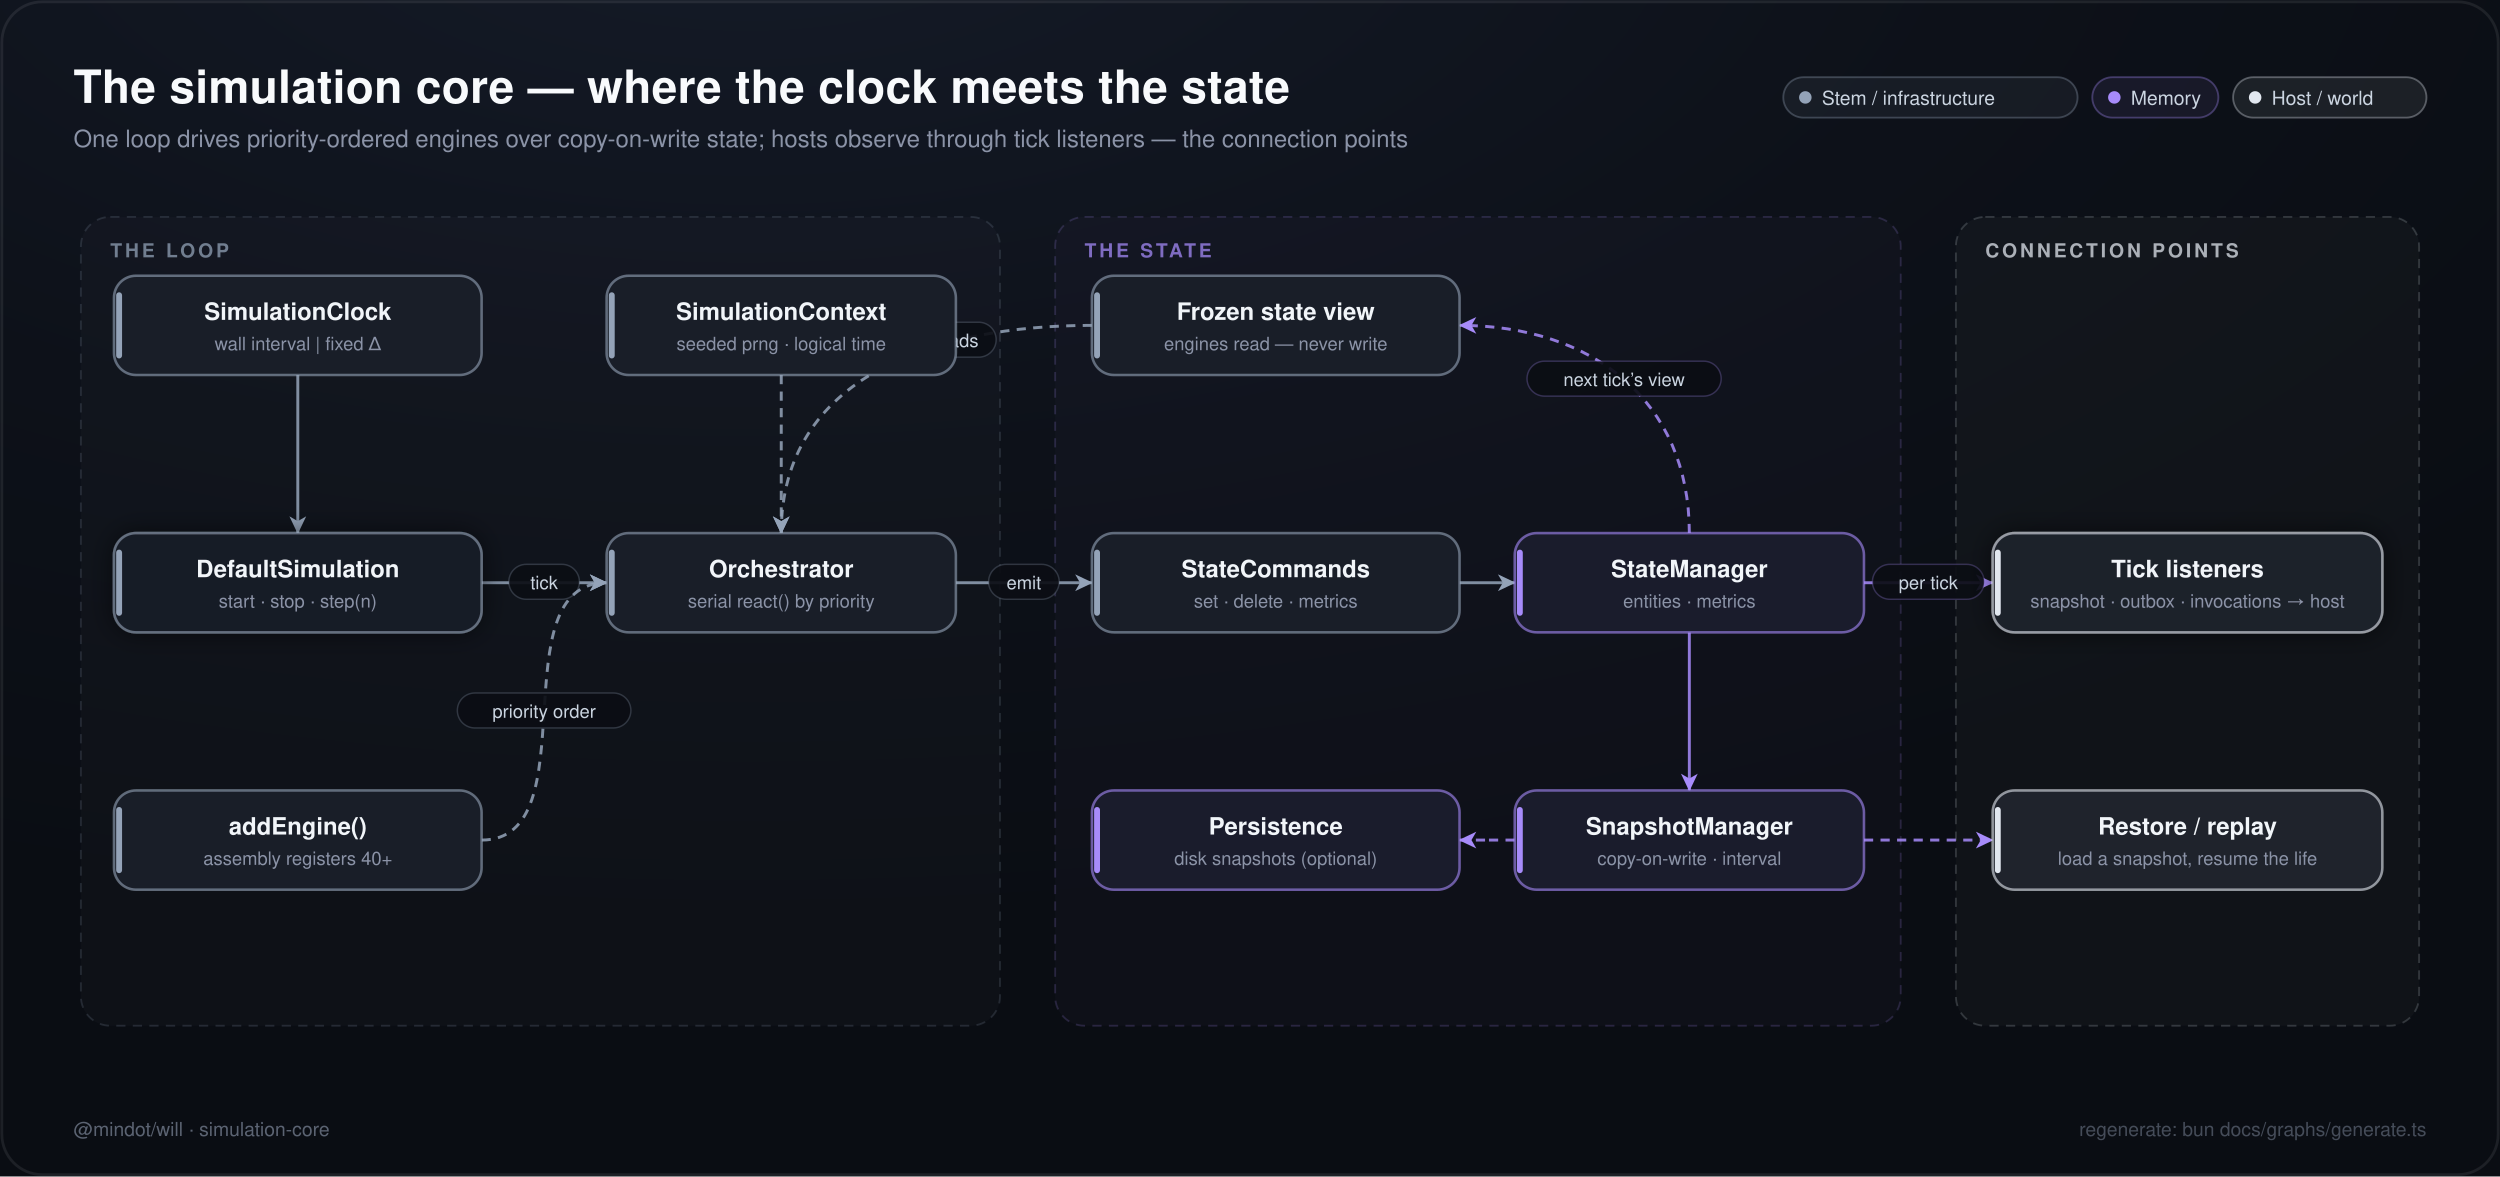
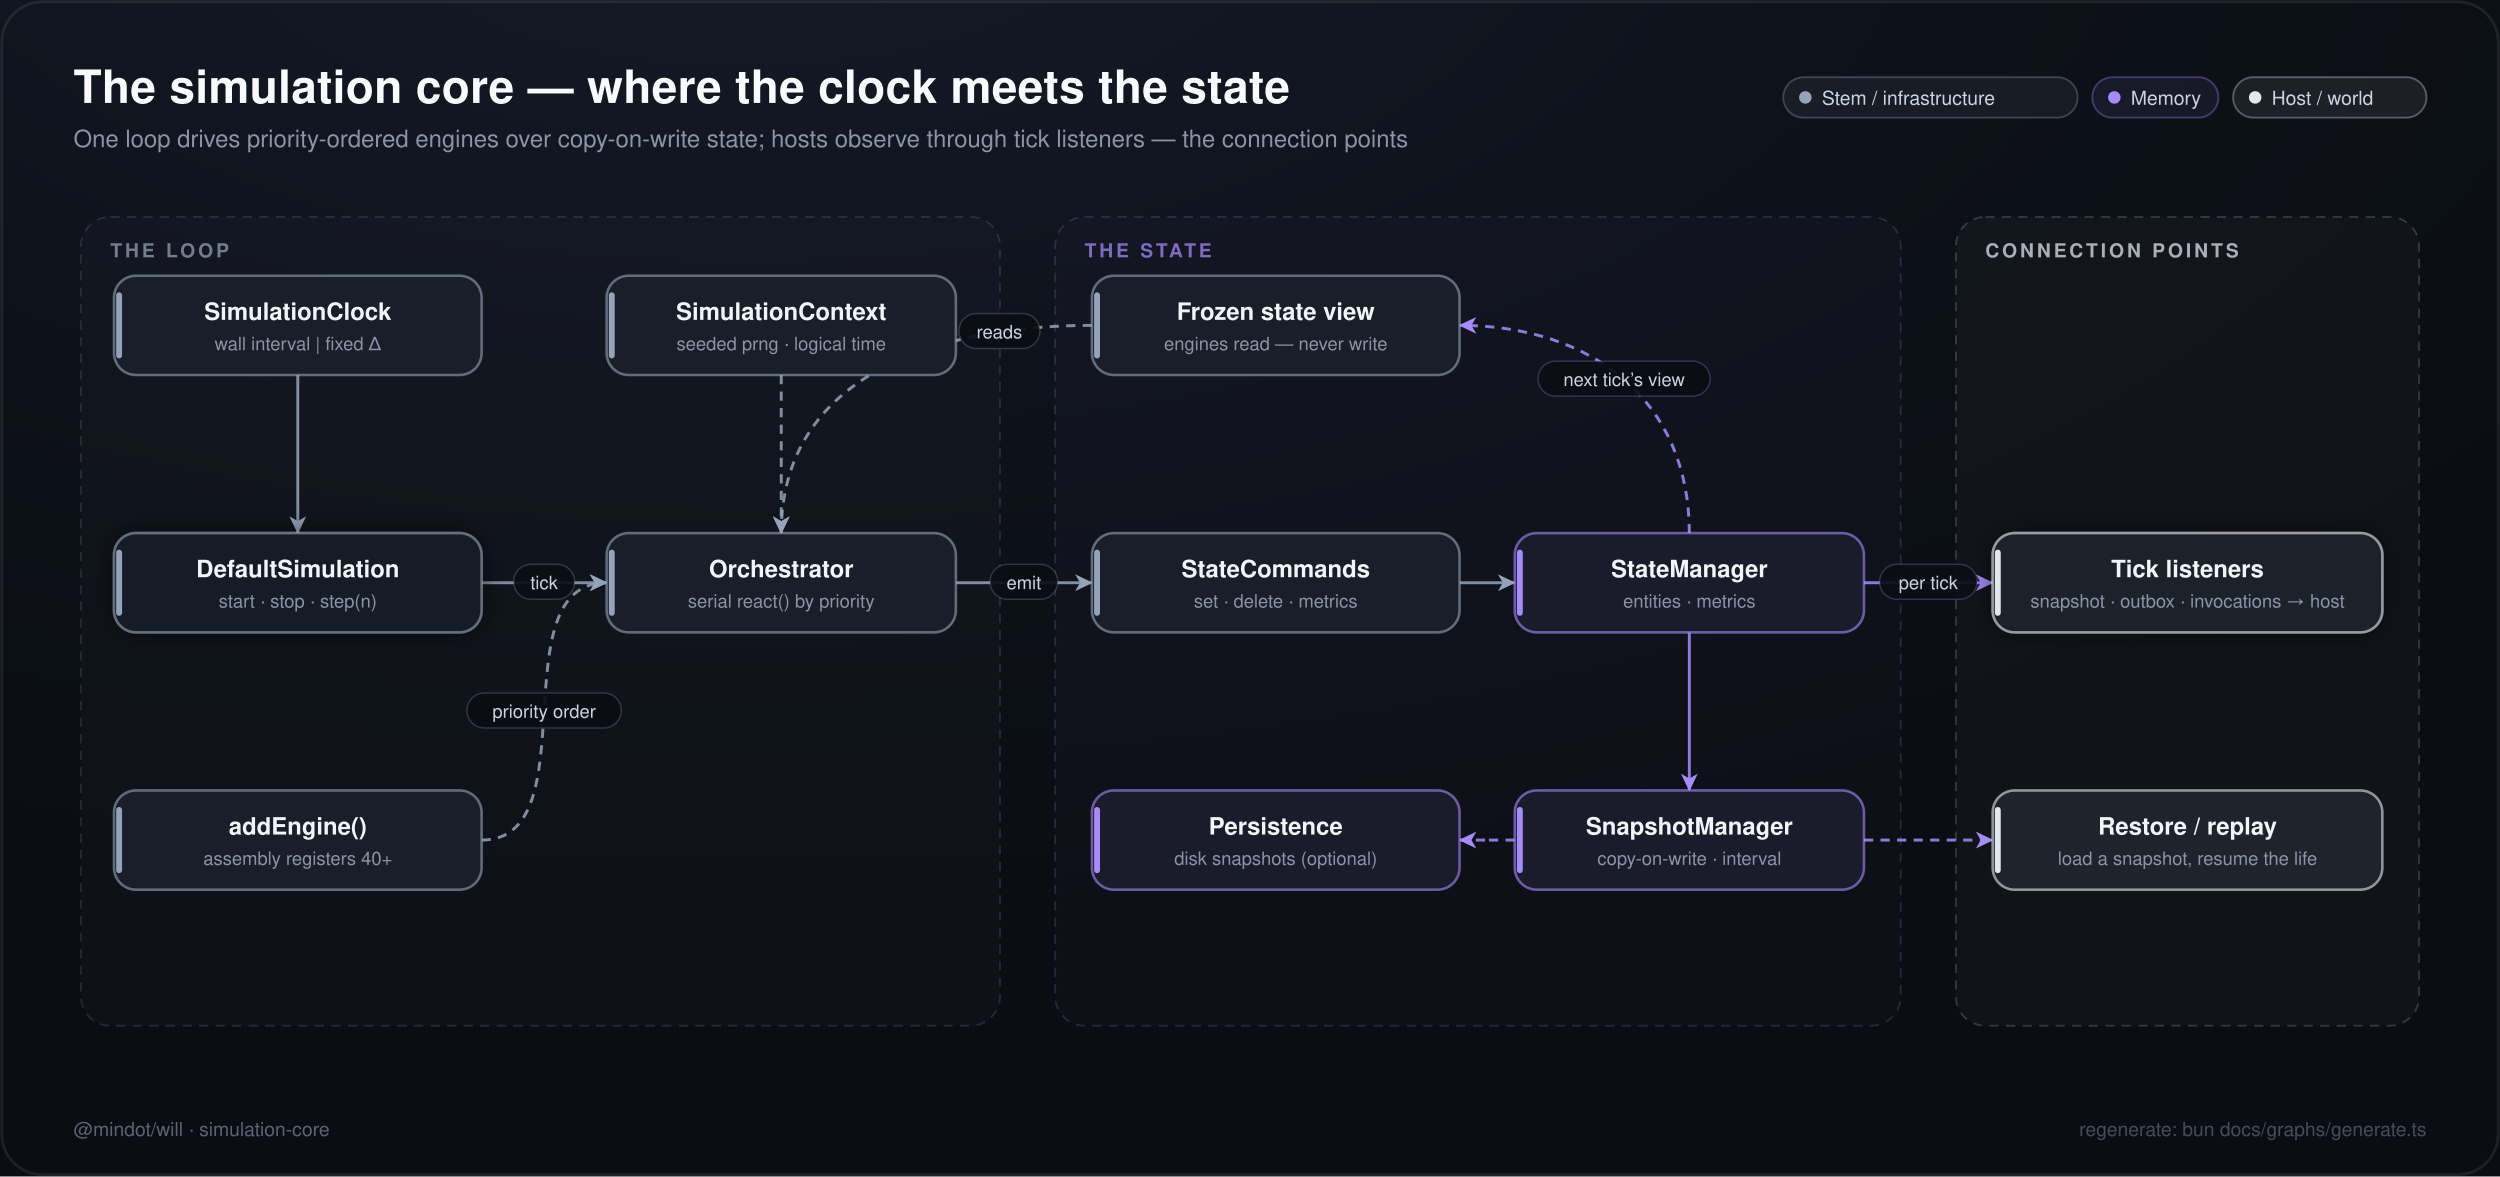
<svg xmlns="http://www.w3.org/2000/svg" width="1360" height="640" viewBox="0 0 1360 640" font-family="ui-sans-serif,-apple-system,'Segoe UI',Helvetica,Arial,sans-serif">
  <defs>
    <radialGradient id="sky" cx="30%" cy="-10%" r="90%">
      <stop offset="0%" stop-color="#151b28" />
      <stop offset="55%" stop-color="#0d1119" />
      <stop offset="100%" stop-color="#0a0d13" />
    </radialGradient>
    <filter id="glow" x="-60%" y="-60%" width="220%" height="220%">
      <feDropShadow dx="0" dy="0" stdDeviation="7" flood-opacity="0.55" />
    </filter>
    <marker id="arr-94a3b8" viewBox="0 0 10 10" refX="8.4" refY="5" markerWidth="7.5" markerHeight="7.5" orient="auto-start-reverse">
      <path d="M 0.8 1.2 L 8.8 5 L 0.8 8.8 L 3 5 Z" fill="#94a3b8" />
    </marker>
    <marker id="arr-a78bfa" viewBox="0 0 10 10" refX="8.4" refY="5" markerWidth="7.5" markerHeight="7.5" orient="auto-start-reverse">
      <path d="M 0.8 1.2 L 8.8 5 L 0.8 8.8 L 3 5 Z" fill="#a78bfa" />
    </marker>
  </defs>
  <rect width="1360" height="640" fill="url(#sky)" />
  <rect x="1" y="1" width="1358" height="638" rx="22" fill="none" stroke="#ffffff14" stroke-width="1.5" />
  <text x="40" y="56" font-size="25" font-weight="700" fill="#f8fafc" letter-spacing="0.2">The simulation core — where the clock meets the state</text>
  <text x="40" y="80" font-size="13" fill="#8b93a7">One loop drives priority-ordered engines over copy-on-write state; hosts observe through tick listeners — the connection points</text>
  <rect x="1214.8" y="42" width="105.2" height="22" rx="11" fill="#e2e8f014" stroke="#e2e8f055" stroke-width="1" />
  <circle cx="1226.8" cy="53" r="3.4" fill="#e2e8f0" />
  <text x="1235.8" y="57" font-size="10.5" fill="#cbd5e1">Host / world</text>
  <rect x="1138.2" y="42" width="68.6" height="22" rx="11" fill="#a78bfa14" stroke="#a78bfa55" stroke-width="1" />
  <circle cx="1150.2" cy="53" r="3.4" fill="#a78bfa" />
  <text x="1159.2" y="57" font-size="10.5" fill="#cbd5e1">Memory</text>
  <rect x="970.1" y="42" width="160.1" height="22" rx="11" fill="#94a3b814" stroke="#94a3b855" stroke-width="1" />
  <circle cx="982.1" cy="53" r="3.4" fill="#94a3b8" />
  <text x="991.1" y="57" font-size="10.5" fill="#cbd5e1">Stem / infrastructure</text>
  <rect x="44" y="118" width="500" height="440" rx="16" fill="#94a3b807" stroke="#94a3b82e" stroke-width="1" stroke-dasharray="5 4" />
  <text x="60" y="140" font-size="10.5" font-weight="700" letter-spacing="1.6" fill="#94a3b8bb">THE LOOP</text>
  <rect x="574" y="118" width="460" height="440" rx="16" fill="#a78bfa07" stroke="#a78bfa2e" stroke-width="1" stroke-dasharray="5 4" />
  <text x="590" y="140" font-size="10.5" font-weight="700" letter-spacing="1.6" fill="#a78bfabb">THE STATE</text>
  <rect x="1064" y="118" width="252" height="440" rx="16" fill="#e2e8f007" stroke="#e2e8f02e" stroke-width="1" stroke-dasharray="5 4" />
  <text x="1080" y="140" font-size="10.5" font-weight="700" letter-spacing="1.6" fill="#e2e8f0bb">CONNECTION POINTS</text>
  <path d="M 162 204 C 162 238, 162 256, 162 290" fill="none" stroke="#94a3b8" stroke-width="1.6" stroke-opacity="0.85" marker-end="url(#arr-94a3b8)" />
  <path d="M 262 317 C 296 317, 296 317, 330 317" fill="none" stroke="#94a3b8" stroke-width="1.6" stroke-opacity="0.85" marker-end="url(#arr-94a3b8)" />
-   <rect x="276.8" y="307" width="38.4" height="19" rx="9.5" fill="#0b0e14" fill-opacity="0.92" stroke="#94a3b844" stroke-width="0.8" />
+   <rect x="279.4" y="307" width="33.2" height="19" rx="9.5" fill="#0b0e14" fill-opacity="0.92" stroke="#94a3b844" stroke-width="0.8" />
  <text x="296" y="320.5" font-size="10" fill="#cbd5e1" text-anchor="middle">tick</text>
  <path d="M 262 457 C 321.143 457, 270.857 317, 330 317" fill="none" stroke="#94a3b8" stroke-width="1.6" stroke-opacity="0.85" stroke-dasharray="5 4" marker-end="url(#arr-94a3b8)" />
-   <rect x="248.8" y="377" width="94.4" height="19" rx="9.5" fill="#0b0e14" fill-opacity="0.92" stroke="#94a3b844" stroke-width="0.8" />
+   <rect x="254" y="377" width="84" height="19" rx="9.5" fill="#0b0e14" fill-opacity="0.92" stroke="#94a3b844" stroke-width="0.8" />
  <text x="296" y="390.5" font-size="10" fill="#cbd5e1" text-anchor="middle">priority order</text>
  <path d="M 425 204 C 425 238, 425 256, 425 290" fill="none" stroke="#94a3b8" stroke-width="1.6" stroke-opacity="0.85" stroke-dasharray="5 4" marker-end="url(#arr-94a3b8)" />
  <path d="M 520 317 C 554 317, 560 317, 594 317" fill="none" stroke="#94a3b8" stroke-width="1.6" stroke-opacity="0.85" marker-end="url(#arr-94a3b8)" />
-   <rect x="537.8" y="307" width="38.4" height="19" rx="9.5" fill="#0b0e14" fill-opacity="0.92" stroke="#94a3b844" stroke-width="0.8" />
+   <rect x="538.6" y="307" width="36.8" height="19" rx="9.5" fill="#0b0e14" fill-opacity="0.92" stroke="#94a3b844" stroke-width="0.8" />
  <text x="557" y="320.5" font-size="10" fill="#cbd5e1" text-anchor="middle">emit</text>
  <path d="M 594 177 C 508.747 177, 425 204.747, 425 290" fill="none" stroke="#94a3b8" stroke-width="1.6" stroke-opacity="0.85" stroke-dasharray="5 4" marker-end="url(#arr-94a3b8)" />
-   <rect x="497.899" y="175.295" width="44" height="19" rx="9.5" fill="#0b0e14" fill-opacity="0.92" stroke="#94a3b844" stroke-width="0.8" />
-   <text x="519.899" y="188.795" font-size="10" fill="#cbd5e1" text-anchor="middle">reads</text>
+   <rect x="521.687" y="170.568" width="44" height="19" rx="9.5" fill="#0b0e14" fill-opacity="0.92" stroke="#94a3b844" stroke-width="0.8" />
+   <text x="543.687" y="184.068" font-size="10" fill="#cbd5e1" text-anchor="middle">reads</text>
  <path d="M 794 317 C 828 317, 790 317, 824 317" fill="none" stroke="#94a3b8" stroke-width="1.6" stroke-opacity="0.85" marker-end="url(#arr-94a3b8)" />
  <path d="M 919 290 C 919 217.968, 866.032 177, 794 177" fill="none" stroke="#a78bfa" stroke-width="1.6" stroke-opacity="0.85" stroke-dasharray="5 4" marker-end="url(#arr-a78bfa)" />
-   <rect x="830.712" y="196.488" width="105.6" height="19" rx="9.5" fill="#0b0e14" fill-opacity="0.92" stroke="#a78bfa44" stroke-width="0.8" />
+   <rect x="836.712" y="196.488" width="93.6" height="19" rx="9.5" fill="#0b0e14" fill-opacity="0.92" stroke="#a78bfa44" stroke-width="0.8" />
  <text x="883.512" y="209.988" font-size="10" fill="#cbd5e1" text-anchor="middle">next tick’s view</text>
  <path d="M 919 344 C 919 378, 919 396, 919 430" fill="none" stroke="#a78bfa" stroke-width="1.6" stroke-opacity="0.85" marker-end="url(#arr-a78bfa)" />
  <path d="M 824 457 C 790 457, 828 457, 794 457" fill="none" stroke="#a78bfa" stroke-width="1.6" stroke-opacity="0.85" stroke-dasharray="5 4" marker-end="url(#arr-a78bfa)" />
  <path d="M 1014 317 C 1048 317, 1050 317, 1084 317" fill="none" stroke="#a78bfa" stroke-width="1.6" stroke-opacity="0.85" marker-end="url(#arr-a78bfa)" />
-   <rect x="1018.6" y="307" width="60.8" height="19" rx="9.5" fill="#0b0e14" fill-opacity="0.92" stroke="#a78bfa44" stroke-width="0.8" />
+   <rect x="1022.5" y="307" width="53" height="19" rx="9.5" fill="#0b0e14" fill-opacity="0.92" stroke="#a78bfa44" stroke-width="0.8" />
  <text x="1049" y="320.5" font-size="10" fill="#cbd5e1" text-anchor="middle">per tick</text>
  <path d="M 1014 457 C 1048 457, 1050 457, 1084 457" fill="none" stroke="#a78bfa" stroke-width="1.6" stroke-opacity="0.85" stroke-dasharray="5 4" marker-end="url(#arr-a78bfa)" />
  <g>
    <rect x="62" y="150" width="200" height="54" rx="12" fill="#10141d" stroke="#94a3b899" stroke-width="1.4" />
    <rect x="62" y="150" width="200" height="54" rx="12" fill="#94a3b812" />
    <rect x="63.2" y="159" width="3.2" height="36" rx="1.6" fill="#94a3b8" />
    <text x="162" y="174" font-size="13" font-weight="600" fill="#f1f5f9" text-anchor="middle">SimulationClock</text>
    <text x="162" y="190.5" font-size="10" fill="#8b93a7" text-anchor="middle">wall interval | fixed Δ</text>
  </g>
  <g filter="url(#glow)" color="#94a3b8">
    <rect x="62" y="290" width="200" height="54" rx="12" fill="#10141d" stroke="#94a3b899" stroke-width="1.4" />
    <rect x="62" y="290" width="200" height="54" rx="12" fill="#94a3b812" />
    <rect x="63.2" y="299" width="3.2" height="36" rx="1.6" fill="#94a3b8" />
    <text x="162" y="314" font-size="13" font-weight="600" fill="#f1f5f9" text-anchor="middle">DefaultSimulation</text>
    <text x="162" y="330.5" font-size="10" fill="#8b93a7" text-anchor="middle">start · stop · step(n)</text>
  </g>
  <g>
    <rect x="62" y="430" width="200" height="54" rx="12" fill="#10141d" stroke="#94a3b899" stroke-width="1.4" />
    <rect x="62" y="430" width="200" height="54" rx="12" fill="#94a3b812" />
    <rect x="63.2" y="439" width="3.2" height="36" rx="1.6" fill="#94a3b8" />
    <text x="162" y="454" font-size="13" font-weight="600" fill="#f1f5f9" text-anchor="middle">addEngine()</text>
    <text x="162" y="470.5" font-size="10" fill="#8b93a7" text-anchor="middle">assembly registers 40+</text>
  </g>
  <g>
    <rect x="330" y="150" width="190" height="54" rx="12" fill="#10141d" stroke="#94a3b899" stroke-width="1.4" />
    <rect x="330" y="150" width="190" height="54" rx="12" fill="#94a3b812" />
    <rect x="331.2" y="159" width="3.2" height="36" rx="1.6" fill="#94a3b8" />
    <text x="425" y="174" font-size="13" font-weight="600" fill="#f1f5f9" text-anchor="middle">SimulationContext</text>
    <text x="425" y="190.5" font-size="10" fill="#8b93a7" text-anchor="middle">seeded prng · logical time</text>
  </g>
  <g>
    <rect x="330" y="290" width="190" height="54" rx="12" fill="#10141d" stroke="#94a3b899" stroke-width="1.4" />
    <rect x="330" y="290" width="190" height="54" rx="12" fill="#94a3b812" />
    <rect x="331.2" y="299" width="3.2" height="36" rx="1.6" fill="#94a3b8" />
    <text x="425" y="314" font-size="13" font-weight="600" fill="#f1f5f9" text-anchor="middle">Orchestrator</text>
    <text x="425" y="330.5" font-size="10" fill="#8b93a7" text-anchor="middle">serial react() by priority</text>
  </g>
  <g>
    <rect x="594" y="150" width="200" height="54" rx="12" fill="#10141d" stroke="#94a3b899" stroke-width="1.4" />
    <rect x="594" y="150" width="200" height="54" rx="12" fill="#94a3b812" />
    <rect x="595.2" y="159" width="3.2" height="36" rx="1.6" fill="#94a3b8" />
    <text x="694" y="174" font-size="13" font-weight="600" fill="#f1f5f9" text-anchor="middle">Frozen state view</text>
    <text x="694" y="190.5" font-size="10" fill="#8b93a7" text-anchor="middle">engines read — never write</text>
  </g>
  <g>
    <rect x="594" y="290" width="200" height="54" rx="12" fill="#10141d" stroke="#94a3b899" stroke-width="1.4" />
    <rect x="594" y="290" width="200" height="54" rx="12" fill="#94a3b812" />
    <rect x="595.2" y="299" width="3.2" height="36" rx="1.6" fill="#94a3b8" />
    <text x="694" y="314" font-size="13" font-weight="600" fill="#f1f5f9" text-anchor="middle">StateCommands</text>
    <text x="694" y="330.5" font-size="10" fill="#8b93a7" text-anchor="middle">set · delete · metrics</text>
  </g>
  <g>
    <rect x="824" y="290" width="190" height="54" rx="12" fill="#10141d" stroke="#a78bfa99" stroke-width="1.4" />
    <rect x="824" y="290" width="190" height="54" rx="12" fill="#a78bfa12" />
    <rect x="825.2" y="299" width="3.2" height="36" rx="1.6" fill="#a78bfa" />
    <text x="919" y="314" font-size="13" font-weight="600" fill="#f1f5f9" text-anchor="middle">StateManager</text>
    <text x="919" y="330.5" font-size="10" fill="#8b93a7" text-anchor="middle">entities · metrics</text>
  </g>
  <g>
    <rect x="824" y="430" width="190" height="54" rx="12" fill="#10141d" stroke="#a78bfa99" stroke-width="1.4" />
    <rect x="824" y="430" width="190" height="54" rx="12" fill="#a78bfa12" />
    <rect x="825.2" y="439" width="3.2" height="36" rx="1.6" fill="#a78bfa" />
    <text x="919" y="454" font-size="13" font-weight="600" fill="#f1f5f9" text-anchor="middle">SnapshotManager</text>
    <text x="919" y="470.5" font-size="10" fill="#8b93a7" text-anchor="middle">copy-on-write · interval</text>
  </g>
  <g>
    <rect x="594" y="430" width="200" height="54" rx="12" fill="#10141d" stroke="#a78bfa99" stroke-width="1.4" />
    <rect x="594" y="430" width="200" height="54" rx="12" fill="#a78bfa12" />
    <rect x="595.2" y="439" width="3.2" height="36" rx="1.6" fill="#a78bfa" />
    <text x="694" y="454" font-size="13" font-weight="600" fill="#f1f5f9" text-anchor="middle">Persistence</text>
    <text x="694" y="470.5" font-size="10" fill="#8b93a7" text-anchor="middle">disk snapshots (optional)</text>
  </g>
  <g filter="url(#glow)" color="#e2e8f0">
    <rect x="1084" y="290" width="212" height="54" rx="12" fill="#10141d" stroke="#e2e8f099" stroke-width="1.4" />
    <rect x="1084" y="290" width="212" height="54" rx="12" fill="#e2e8f012" />
    <rect x="1085.2" y="299" width="3.2" height="36" rx="1.6" fill="#e2e8f0" />
    <text x="1190" y="314" font-size="13" font-weight="600" fill="#f1f5f9" text-anchor="middle">Tick listeners</text>
    <text x="1190" y="330.5" font-size="10" fill="#8b93a7" text-anchor="middle">snapshot · outbox · invocations → host</text>
  </g>
  <g>
    <rect x="1084" y="430" width="212" height="54" rx="12" fill="#10141d" stroke="#e2e8f099" stroke-width="1.4" />
    <rect x="1084" y="430" width="212" height="54" rx="12" fill="#e2e8f012" />
    <rect x="1085.2" y="439" width="3.2" height="36" rx="1.6" fill="#e2e8f0" />
    <text x="1190" y="454" font-size="13" font-weight="600" fill="#f1f5f9" text-anchor="middle">Restore / replay</text>
    <text x="1190" y="470.5" font-size="10" fill="#8b93a7" text-anchor="middle">load a snapshot, resume the life</text>
  </g>
  <text x="40" y="618" font-size="10.5" fill="#5b6372">@mindot/will · simulation-core</text>
  <text x="1320" y="618" font-size="10.5" fill="#454c59" text-anchor="end">regenerate: bun docs/graphs/generate.ts</text>
</svg>
